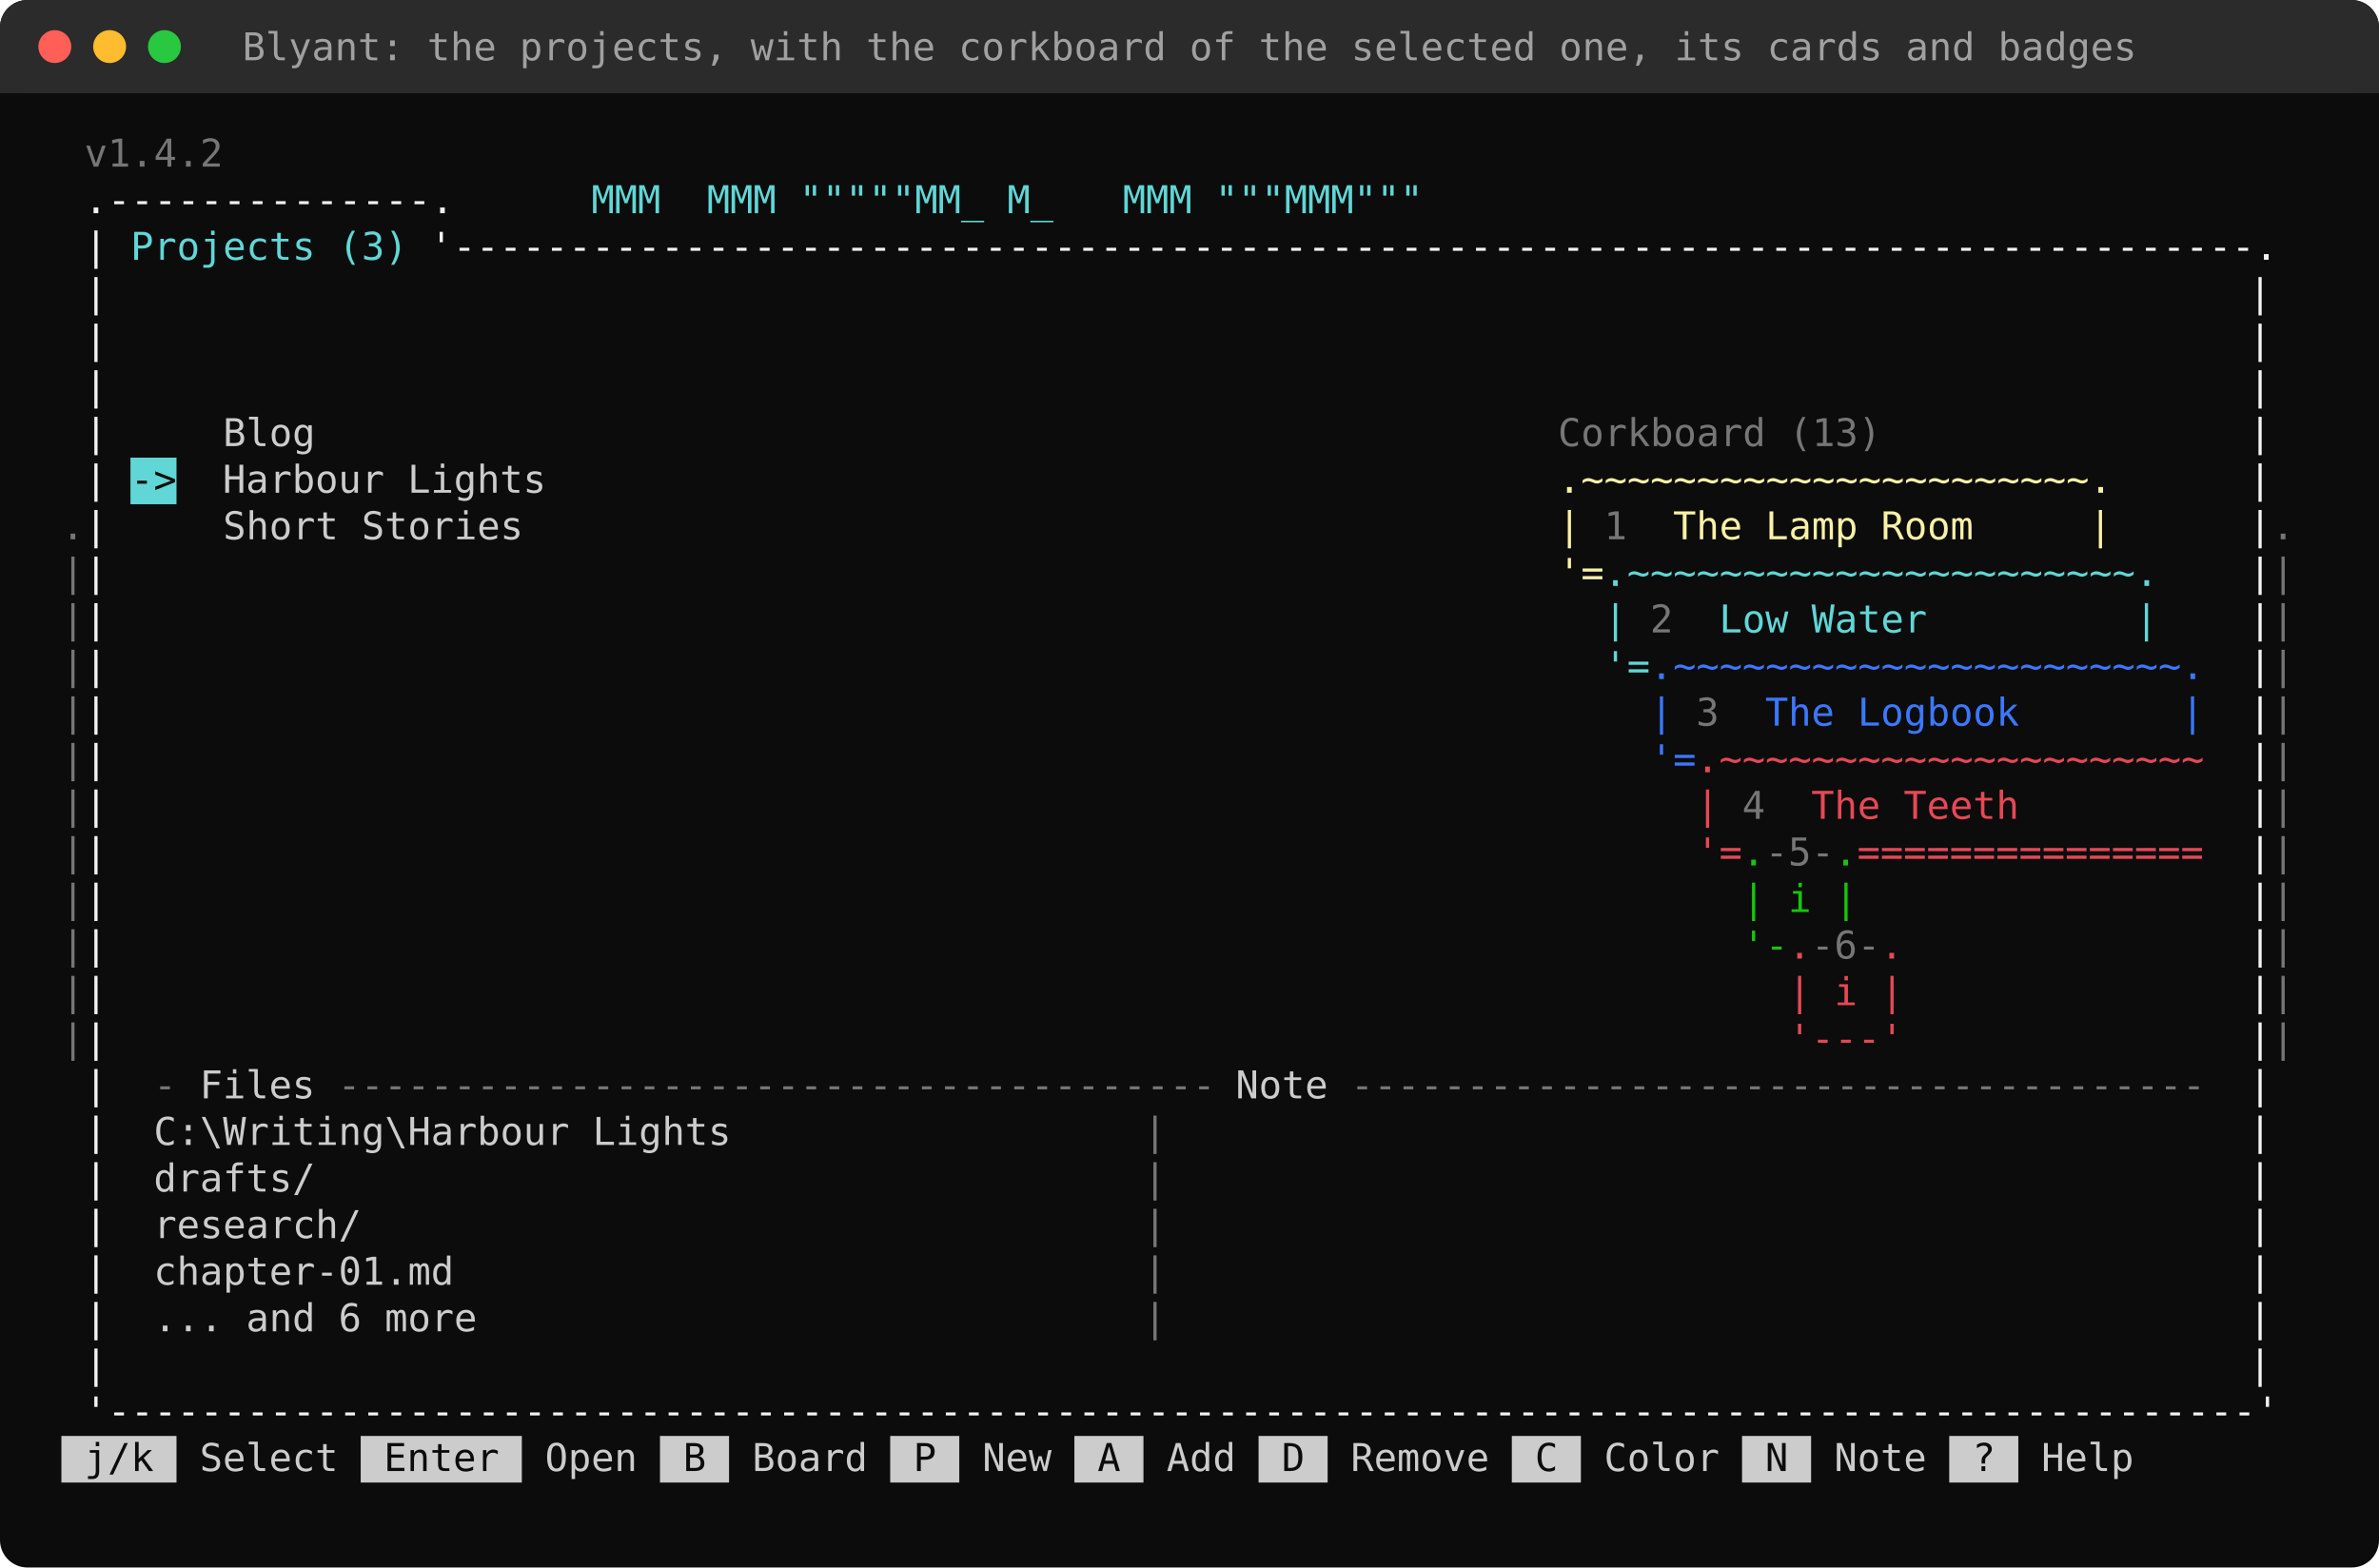
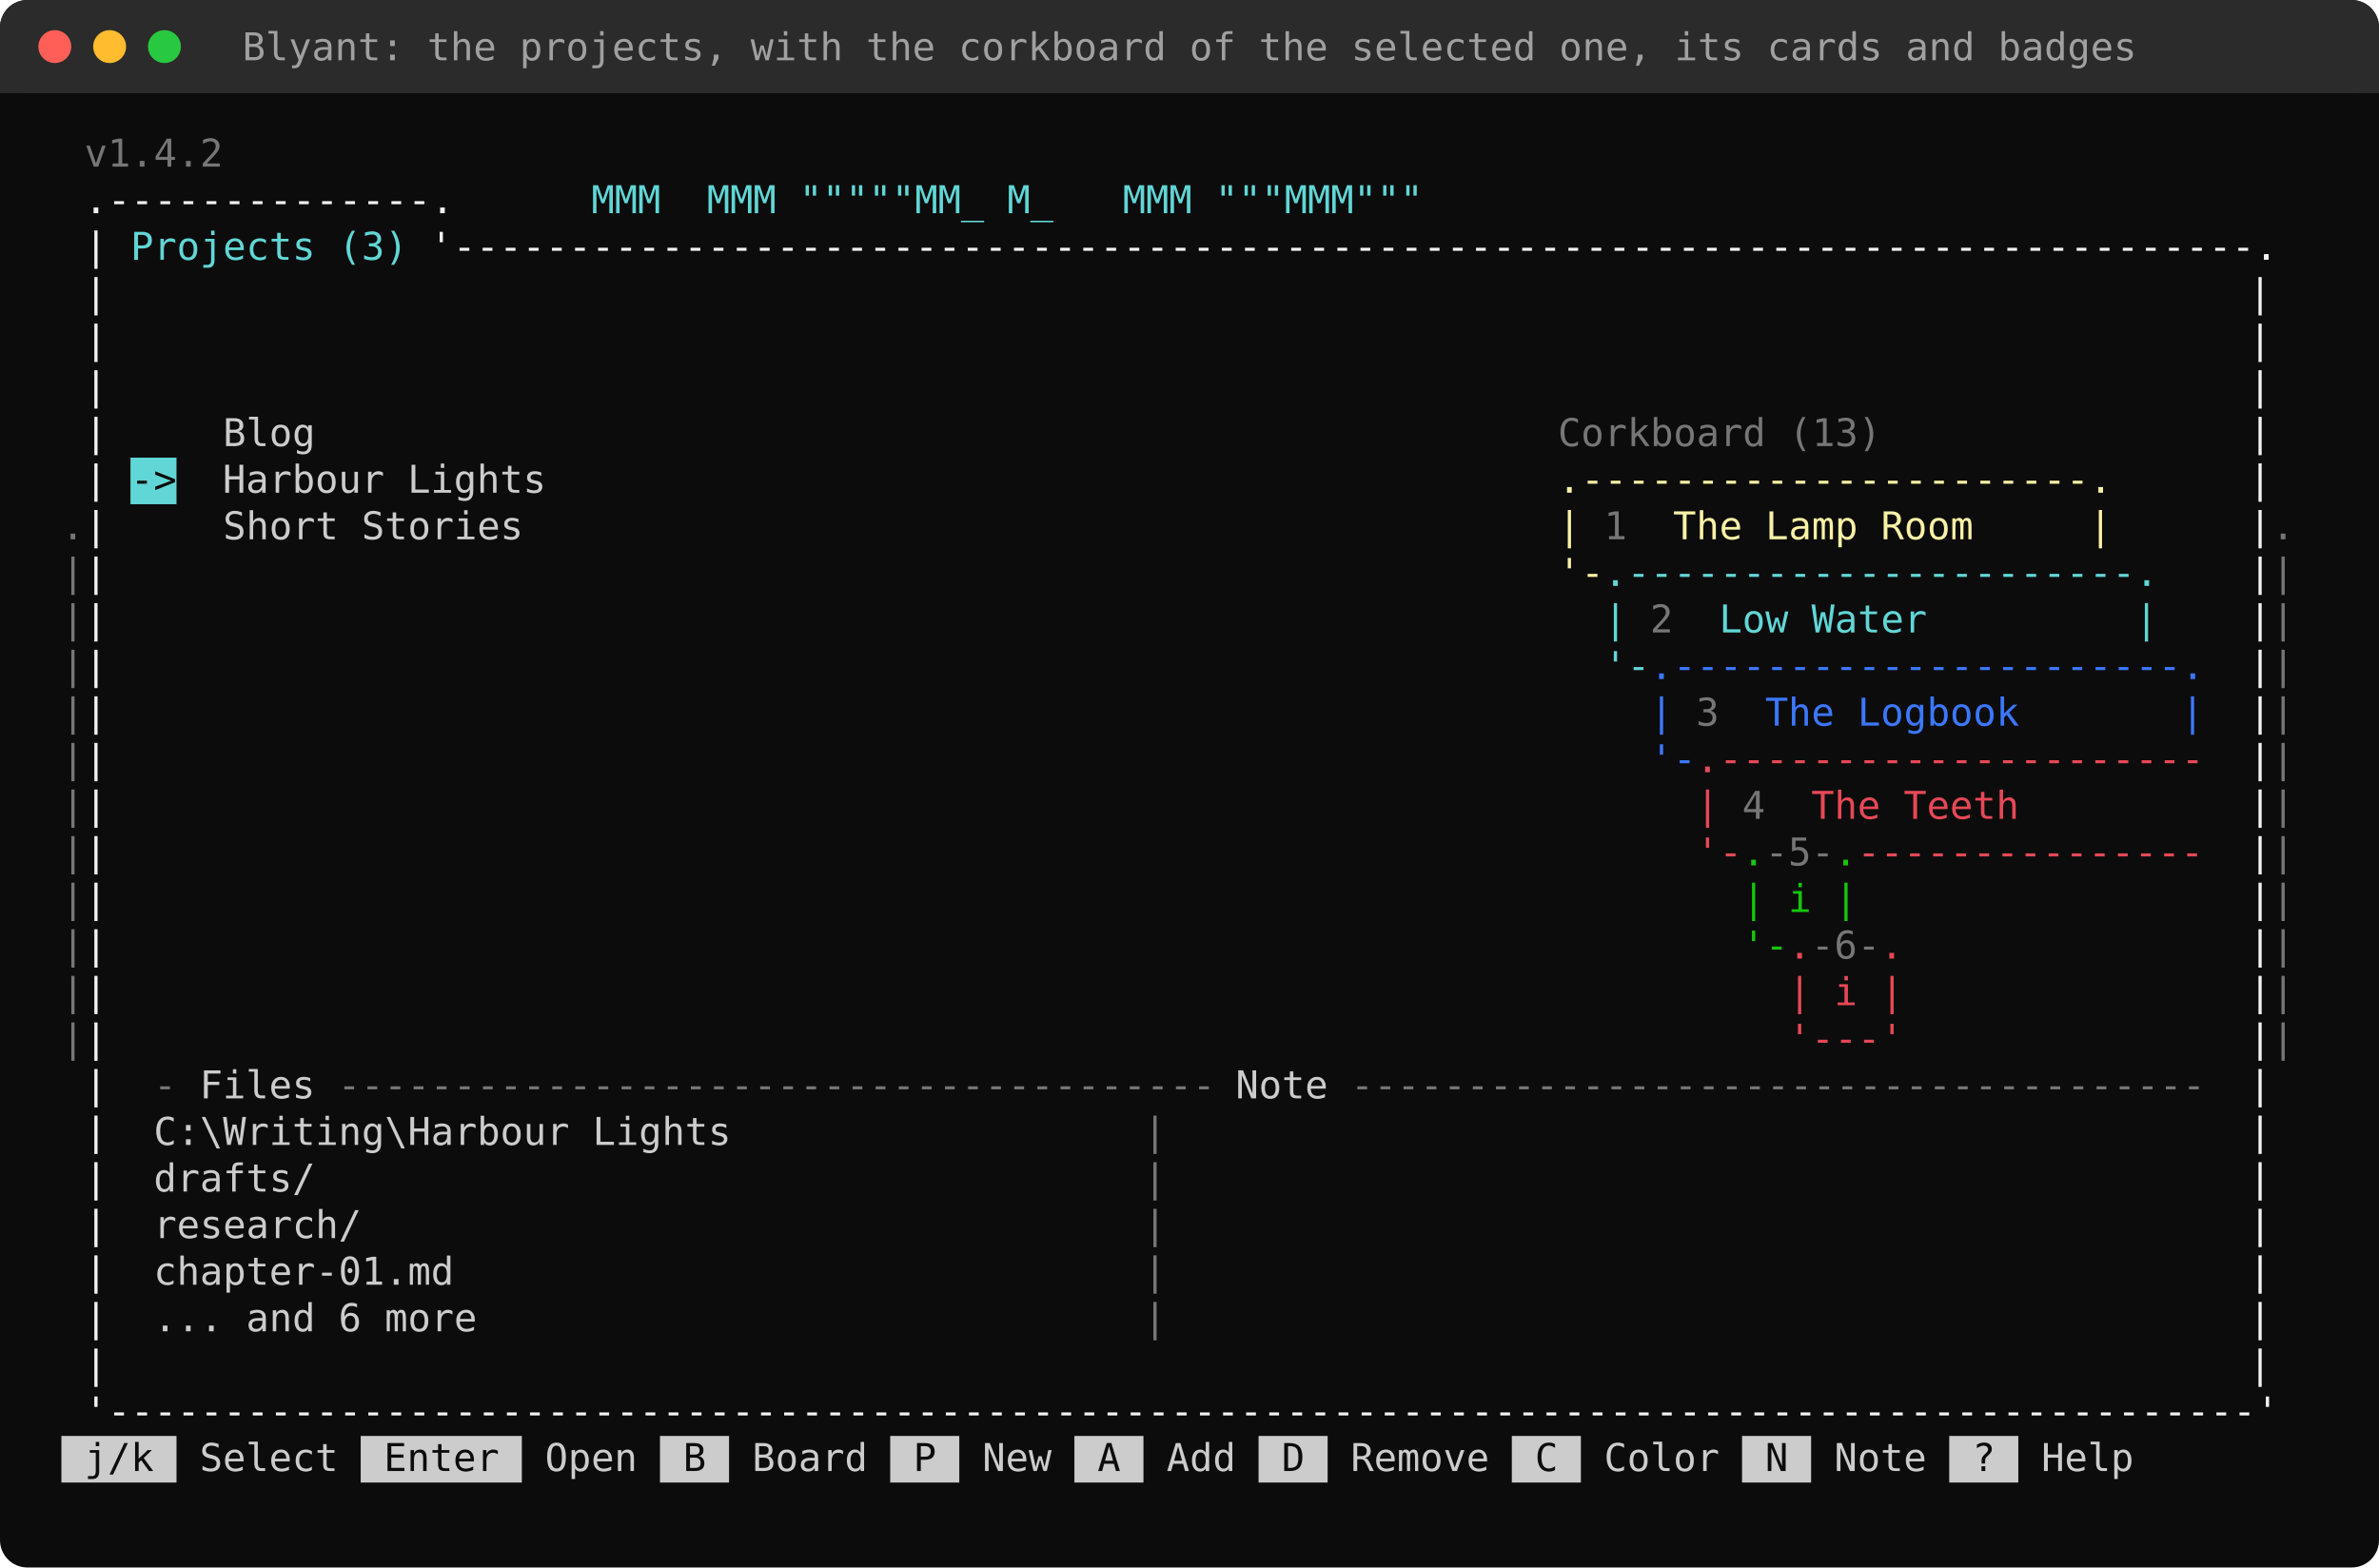
<svg xmlns="http://www.w3.org/2000/svg" width="868" height="572" viewBox="0 0 868 572">
  <style>text{font-family:"Cascadia Mono","Cascadia Code",Consolas,"DejaVu Sans Mono",Menlo,monospace;font-size:14px;white-space:pre}</style>
  <rect width="100%" height="100%" rx="10" fill="#0C0C0C" />
  <rect width="100%" height="34" rx="10" fill="#2B2B2B" />
  <rect y="24" width="100%" height="10" fill="#2B2B2B" />
  <circle cx="20" cy="17" r="6" fill="#FF5F57" />
  <circle cx="40" cy="17" r="6" fill="#FEBC2E" />
  <circle cx="60" cy="17" r="6" fill="#28C840" />
  <text x="434.0" y="22" fill="#A0A0A0" text-anchor="middle">Blyant: the projects, with the corkboard of the selected one, its cards and badges</text>
  <text x="30.8" y="60.8" fill="#767676" textLength="50.4" lengthAdjust="spacingAndGlyphs" xml:space="preserve">v1.4.2</text>
  <text x="30.8" y="77.8" fill="#F2F2F2" textLength="134.4" lengthAdjust="spacingAndGlyphs" xml:space="preserve">.--------------.</text>
  <text x="165.2" y="77.8" fill="#61D6D6" textLength="352.8" lengthAdjust="spacingAndGlyphs" xml:space="preserve">      MMM  MMM """""MM_ M_   MMM """MMM"""</text>
  <text x="30.8" y="94.8" fill="#F2F2F2" textLength="8.4" lengthAdjust="spacingAndGlyphs" xml:space="preserve">|</text>
  <text x="39.2" y="94.8" fill="#61D6D6" textLength="109.2" lengthAdjust="spacingAndGlyphs" xml:space="preserve"> Projects (3)</text>
  <text x="156.8" y="94.8" fill="#F2F2F2" textLength="672.0" lengthAdjust="spacingAndGlyphs" xml:space="preserve">'------------------------------------------------------------------------------.</text>
  <text x="30.8" y="111.8" fill="#F2F2F2" textLength="8.4" lengthAdjust="spacingAndGlyphs" xml:space="preserve">|</text>
  <text x="820.4" y="111.8" fill="#F2F2F2" textLength="8.4" lengthAdjust="spacingAndGlyphs" xml:space="preserve">|</text>
  <text x="30.8" y="128.8" fill="#F2F2F2" textLength="8.4" lengthAdjust="spacingAndGlyphs" xml:space="preserve">|</text>
  <text x="820.4" y="128.8" fill="#F2F2F2" textLength="8.4" lengthAdjust="spacingAndGlyphs" xml:space="preserve">|</text>
  <text x="30.8" y="145.8" fill="#F2F2F2" textLength="8.4" lengthAdjust="spacingAndGlyphs" xml:space="preserve">|</text>
  <text x="820.4" y="145.8" fill="#F2F2F2" textLength="8.4" lengthAdjust="spacingAndGlyphs" xml:space="preserve">|</text>
  <text x="30.8" y="162.8" fill="#F2F2F2" textLength="8.4" lengthAdjust="spacingAndGlyphs" xml:space="preserve">|</text>
  <text x="39.2" y="162.8" fill="#CCCCCC" textLength="75.6" lengthAdjust="spacingAndGlyphs" xml:space="preserve">     Blog</text>
  <text x="568.4" y="162.8" fill="#767676" textLength="117.6" lengthAdjust="spacingAndGlyphs" xml:space="preserve">Corkboard (13)</text>
  <text x="820.4" y="162.8" fill="#F2F2F2" textLength="8.4" lengthAdjust="spacingAndGlyphs" xml:space="preserve">|</text>
  <rect x="47.6" y="167" width="16.8" height="17" fill="#61D6D6" />
  <text x="30.8" y="179.8" fill="#F2F2F2" textLength="8.4" lengthAdjust="spacingAndGlyphs" xml:space="preserve">|</text>
  <text x="47.6" y="179.8" fill="#0C0C0C" textLength="16.8" lengthAdjust="spacingAndGlyphs" xml:space="preserve">-&gt;</text>
  <text x="64.4" y="179.8" fill="#CCCCCC" textLength="134.4" lengthAdjust="spacingAndGlyphs" xml:space="preserve">  Harbour Lights</text>
-   <text x="568.4" y="179.8" fill="#F9F1A5" textLength="201.6" lengthAdjust="spacingAndGlyphs" xml:space="preserve">.~~~~~~~~~~~~~~~~~~~~~~.</text>
+   <text x="568.4" y="179.8" fill="#F9F1A5" textLength="201.6" lengthAdjust="spacingAndGlyphs" xml:space="preserve">.----------------------.</text>
  <text x="820.4" y="179.8" fill="#F2F2F2" textLength="8.4" lengthAdjust="spacingAndGlyphs" xml:space="preserve">|</text>
  <text x="22.4" y="196.8" fill="#767676" textLength="8.4" lengthAdjust="spacingAndGlyphs" xml:space="preserve">.</text>
  <text x="30.8" y="196.8" fill="#F2F2F2" textLength="8.4" lengthAdjust="spacingAndGlyphs" xml:space="preserve">|</text>
  <text x="39.2" y="196.8" fill="#CCCCCC" textLength="151.2" lengthAdjust="spacingAndGlyphs" xml:space="preserve">     Short Stories</text>
  <text x="568.4" y="196.8" fill="#F9F1A5" textLength="8.4" lengthAdjust="spacingAndGlyphs" xml:space="preserve">|</text>
  <text x="576.8" y="196.8" fill="#767676" textLength="16.8" lengthAdjust="spacingAndGlyphs" xml:space="preserve"> 1</text>
  <text x="602.0" y="196.8" fill="#F9F1A5" textLength="168.0" lengthAdjust="spacingAndGlyphs" xml:space="preserve"> The Lamp Room     |</text>
  <text x="820.4" y="196.8" fill="#F2F2F2" textLength="8.4" lengthAdjust="spacingAndGlyphs" xml:space="preserve">|</text>
  <text x="828.8" y="196.8" fill="#767676" textLength="8.4" lengthAdjust="spacingAndGlyphs" xml:space="preserve">.</text>
  <text x="22.4" y="213.8" fill="#767676" textLength="8.4" lengthAdjust="spacingAndGlyphs" xml:space="preserve">|</text>
  <text x="30.8" y="213.8" fill="#F2F2F2" textLength="8.4" lengthAdjust="spacingAndGlyphs" xml:space="preserve">|</text>
-   <text x="568.4" y="213.8" fill="#F9F1A5" textLength="16.8" lengthAdjust="spacingAndGlyphs" xml:space="preserve">'=</text>
-   <text x="585.2" y="213.8" fill="#61D6D6" textLength="201.6" lengthAdjust="spacingAndGlyphs" xml:space="preserve">.~~~~~~~~~~~~~~~~~~~~~~.</text>
+   <text x="568.4" y="213.8" fill="#F9F1A5" textLength="16.8" lengthAdjust="spacingAndGlyphs" xml:space="preserve">'-</text>
+   <text x="585.2" y="213.8" fill="#61D6D6" textLength="201.6" lengthAdjust="spacingAndGlyphs" xml:space="preserve">.----------------------.</text>
  <text x="820.4" y="213.8" fill="#F2F2F2" textLength="8.4" lengthAdjust="spacingAndGlyphs" xml:space="preserve">|</text>
  <text x="828.8" y="213.8" fill="#767676" textLength="8.4" lengthAdjust="spacingAndGlyphs" xml:space="preserve">|</text>
  <text x="22.4" y="230.8" fill="#767676" textLength="8.4" lengthAdjust="spacingAndGlyphs" xml:space="preserve">|</text>
  <text x="30.8" y="230.8" fill="#F2F2F2" textLength="8.4" lengthAdjust="spacingAndGlyphs" xml:space="preserve">|</text>
  <text x="585.2" y="230.8" fill="#61D6D6" textLength="8.4" lengthAdjust="spacingAndGlyphs" xml:space="preserve">|</text>
  <text x="593.6" y="230.8" fill="#767676" textLength="16.8" lengthAdjust="spacingAndGlyphs" xml:space="preserve"> 2</text>
  <text x="618.8" y="230.8" fill="#61D6D6" textLength="168.0" lengthAdjust="spacingAndGlyphs" xml:space="preserve"> Low Water         |</text>
  <text x="820.4" y="230.8" fill="#F2F2F2" textLength="8.4" lengthAdjust="spacingAndGlyphs" xml:space="preserve">|</text>
  <text x="828.8" y="230.8" fill="#767676" textLength="8.4" lengthAdjust="spacingAndGlyphs" xml:space="preserve">|</text>
  <text x="22.4" y="247.8" fill="#767676" textLength="8.4" lengthAdjust="spacingAndGlyphs" xml:space="preserve">|</text>
  <text x="30.8" y="247.8" fill="#F2F2F2" textLength="8.4" lengthAdjust="spacingAndGlyphs" xml:space="preserve">|</text>
-   <text x="585.2" y="247.8" fill="#61D6D6" textLength="16.8" lengthAdjust="spacingAndGlyphs" xml:space="preserve">'=</text>
-   <text x="602.0" y="247.8" fill="#3B78FF" textLength="201.6" lengthAdjust="spacingAndGlyphs" xml:space="preserve">.~~~~~~~~~~~~~~~~~~~~~~.</text>
+   <text x="585.2" y="247.8" fill="#61D6D6" textLength="16.8" lengthAdjust="spacingAndGlyphs" xml:space="preserve">'-</text>
+   <text x="602.0" y="247.8" fill="#3B78FF" textLength="201.6" lengthAdjust="spacingAndGlyphs" xml:space="preserve">.----------------------.</text>
  <text x="820.4" y="247.8" fill="#F2F2F2" textLength="8.4" lengthAdjust="spacingAndGlyphs" xml:space="preserve">|</text>
  <text x="828.8" y="247.8" fill="#767676" textLength="8.4" lengthAdjust="spacingAndGlyphs" xml:space="preserve">|</text>
  <text x="22.4" y="264.8" fill="#767676" textLength="8.4" lengthAdjust="spacingAndGlyphs" xml:space="preserve">|</text>
  <text x="30.8" y="264.8" fill="#F2F2F2" textLength="8.4" lengthAdjust="spacingAndGlyphs" xml:space="preserve">|</text>
  <text x="602.0" y="264.8" fill="#3B78FF" textLength="8.4" lengthAdjust="spacingAndGlyphs" xml:space="preserve">|</text>
  <text x="610.4" y="264.8" fill="#767676" textLength="16.8" lengthAdjust="spacingAndGlyphs" xml:space="preserve"> 3</text>
  <text x="635.6" y="264.8" fill="#3B78FF" textLength="168.0" lengthAdjust="spacingAndGlyphs" xml:space="preserve"> The Logbook       |</text>
  <text x="820.4" y="264.8" fill="#F2F2F2" textLength="8.4" lengthAdjust="spacingAndGlyphs" xml:space="preserve">|</text>
  <text x="828.8" y="264.8" fill="#767676" textLength="8.4" lengthAdjust="spacingAndGlyphs" xml:space="preserve">|</text>
  <text x="22.4" y="281.8" fill="#767676" textLength="8.4" lengthAdjust="spacingAndGlyphs" xml:space="preserve">|</text>
  <text x="30.8" y="281.8" fill="#F2F2F2" textLength="8.4" lengthAdjust="spacingAndGlyphs" xml:space="preserve">|</text>
-   <text x="602.0" y="281.8" fill="#3B78FF" textLength="16.8" lengthAdjust="spacingAndGlyphs" xml:space="preserve">'=</text>
-   <text x="618.8" y="281.8" fill="#E74856" textLength="184.8" lengthAdjust="spacingAndGlyphs" xml:space="preserve">.~~~~~~~~~~~~~~~~~~~~~</text>
+   <text x="602.0" y="281.8" fill="#3B78FF" textLength="16.8" lengthAdjust="spacingAndGlyphs" xml:space="preserve">'-</text>
+   <text x="618.8" y="281.8" fill="#E74856" textLength="184.8" lengthAdjust="spacingAndGlyphs" xml:space="preserve">.---------------------</text>
  <text x="820.4" y="281.8" fill="#F2F2F2" textLength="8.4" lengthAdjust="spacingAndGlyphs" xml:space="preserve">|</text>
  <text x="828.8" y="281.8" fill="#767676" textLength="8.4" lengthAdjust="spacingAndGlyphs" xml:space="preserve">|</text>
  <text x="22.4" y="298.8" fill="#767676" textLength="8.4" lengthAdjust="spacingAndGlyphs" xml:space="preserve">|</text>
  <text x="30.8" y="298.8" fill="#F2F2F2" textLength="8.4" lengthAdjust="spacingAndGlyphs" xml:space="preserve">|</text>
  <text x="618.8" y="298.8" fill="#E74856" textLength="8.4" lengthAdjust="spacingAndGlyphs" xml:space="preserve">|</text>
  <text x="627.2" y="298.8" fill="#767676" textLength="16.8" lengthAdjust="spacingAndGlyphs" xml:space="preserve"> 4</text>
  <text x="652.4" y="298.8" fill="#E74856" textLength="84.0" lengthAdjust="spacingAndGlyphs" xml:space="preserve"> The Teeth</text>
  <text x="820.4" y="298.8" fill="#F2F2F2" textLength="8.4" lengthAdjust="spacingAndGlyphs" xml:space="preserve">|</text>
  <text x="828.8" y="298.8" fill="#767676" textLength="8.4" lengthAdjust="spacingAndGlyphs" xml:space="preserve">|</text>
  <text x="22.4" y="315.8" fill="#767676" textLength="8.4" lengthAdjust="spacingAndGlyphs" xml:space="preserve">|</text>
  <text x="30.8" y="315.8" fill="#F2F2F2" textLength="8.4" lengthAdjust="spacingAndGlyphs" xml:space="preserve">|</text>
-   <text x="618.8" y="315.8" fill="#E74856" textLength="16.8" lengthAdjust="spacingAndGlyphs" xml:space="preserve">'=</text>
+   <text x="618.8" y="315.8" fill="#E74856" textLength="16.8" lengthAdjust="spacingAndGlyphs" xml:space="preserve">'-</text>
  <text x="635.6" y="315.8" fill="#16C60C" textLength="8.4" lengthAdjust="spacingAndGlyphs" xml:space="preserve">.</text>
  <text x="644.0" y="315.8" fill="#767676" textLength="25.2" lengthAdjust="spacingAndGlyphs" xml:space="preserve">-5-</text>
  <text x="669.2" y="315.8" fill="#16C60C" textLength="8.4" lengthAdjust="spacingAndGlyphs" xml:space="preserve">.</text>
-   <text x="677.6" y="315.8" fill="#E74856" textLength="126.0" lengthAdjust="spacingAndGlyphs" xml:space="preserve">===============</text>
+   <text x="677.6" y="315.8" fill="#E74856" textLength="126.0" lengthAdjust="spacingAndGlyphs" xml:space="preserve">---------------</text>
  <text x="820.4" y="315.8" fill="#F2F2F2" textLength="8.4" lengthAdjust="spacingAndGlyphs" xml:space="preserve">|</text>
  <text x="828.8" y="315.8" fill="#767676" textLength="8.4" lengthAdjust="spacingAndGlyphs" xml:space="preserve">|</text>
  <text x="22.4" y="332.8" fill="#767676" textLength="8.4" lengthAdjust="spacingAndGlyphs" xml:space="preserve">|</text>
  <text x="30.8" y="332.8" fill="#F2F2F2" textLength="8.4" lengthAdjust="spacingAndGlyphs" xml:space="preserve">|</text>
  <text x="635.6" y="332.8" fill="#16C60C" textLength="42.0" lengthAdjust="spacingAndGlyphs" xml:space="preserve">| i |</text>
  <text x="820.4" y="332.8" fill="#F2F2F2" textLength="8.4" lengthAdjust="spacingAndGlyphs" xml:space="preserve">|</text>
  <text x="828.8" y="332.8" fill="#767676" textLength="8.4" lengthAdjust="spacingAndGlyphs" xml:space="preserve">|</text>
  <text x="22.4" y="349.8" fill="#767676" textLength="8.4" lengthAdjust="spacingAndGlyphs" xml:space="preserve">|</text>
  <text x="30.8" y="349.8" fill="#F2F2F2" textLength="8.4" lengthAdjust="spacingAndGlyphs" xml:space="preserve">|</text>
  <text x="635.6" y="349.8" fill="#16C60C" textLength="16.8" lengthAdjust="spacingAndGlyphs" xml:space="preserve">'-</text>
  <text x="652.4" y="349.8" fill="#E74856" textLength="8.4" lengthAdjust="spacingAndGlyphs" xml:space="preserve">.</text>
  <text x="660.8" y="349.8" fill="#767676" textLength="25.2" lengthAdjust="spacingAndGlyphs" xml:space="preserve">-6-</text>
  <text x="686.0" y="349.8" fill="#E74856" textLength="8.4" lengthAdjust="spacingAndGlyphs" xml:space="preserve">.</text>
  <text x="820.4" y="349.8" fill="#F2F2F2" textLength="8.4" lengthAdjust="spacingAndGlyphs" xml:space="preserve">|</text>
  <text x="828.8" y="349.8" fill="#767676" textLength="8.4" lengthAdjust="spacingAndGlyphs" xml:space="preserve">|</text>
  <text x="22.4" y="366.8" fill="#767676" textLength="8.4" lengthAdjust="spacingAndGlyphs" xml:space="preserve">|</text>
  <text x="30.8" y="366.8" fill="#F2F2F2" textLength="8.4" lengthAdjust="spacingAndGlyphs" xml:space="preserve">|</text>
  <text x="652.4" y="366.8" fill="#E74856" textLength="42.0" lengthAdjust="spacingAndGlyphs" xml:space="preserve">| i |</text>
  <text x="820.4" y="366.8" fill="#F2F2F2" textLength="8.4" lengthAdjust="spacingAndGlyphs" xml:space="preserve">|</text>
  <text x="828.8" y="366.8" fill="#767676" textLength="8.4" lengthAdjust="spacingAndGlyphs" xml:space="preserve">|</text>
  <text x="22.4" y="383.8" fill="#767676" textLength="8.4" lengthAdjust="spacingAndGlyphs" xml:space="preserve">|</text>
  <text x="30.8" y="383.8" fill="#F2F2F2" textLength="8.4" lengthAdjust="spacingAndGlyphs" xml:space="preserve">|</text>
  <text x="652.4" y="383.8" fill="#E74856" textLength="42.0" lengthAdjust="spacingAndGlyphs" xml:space="preserve">'---'</text>
  <text x="820.4" y="383.8" fill="#F2F2F2" textLength="8.4" lengthAdjust="spacingAndGlyphs" xml:space="preserve">|</text>
  <text x="828.8" y="383.8" fill="#767676" textLength="8.4" lengthAdjust="spacingAndGlyphs" xml:space="preserve">|</text>
  <text x="30.8" y="400.8" fill="#F2F2F2" textLength="8.4" lengthAdjust="spacingAndGlyphs" xml:space="preserve">|</text>
  <text x="56.0" y="400.8" fill="#767676" textLength="8.4" lengthAdjust="spacingAndGlyphs" xml:space="preserve">-</text>
  <text x="64.4" y="400.8" fill="#CCCCCC" textLength="50.4" lengthAdjust="spacingAndGlyphs" xml:space="preserve"> Files</text>
  <text x="123.2" y="400.8" fill="#767676" textLength="319.2" lengthAdjust="spacingAndGlyphs" xml:space="preserve">--------------------------------------</text>
  <text x="442.4" y="400.8" fill="#CCCCCC" textLength="42.0" lengthAdjust="spacingAndGlyphs" xml:space="preserve"> Note</text>
  <text x="492.8" y="400.8" fill="#767676" textLength="310.8" lengthAdjust="spacingAndGlyphs" xml:space="preserve">-------------------------------------</text>
  <text x="820.4" y="400.8" fill="#F2F2F2" textLength="8.4" lengthAdjust="spacingAndGlyphs" xml:space="preserve">|</text>
  <text x="30.8" y="417.8" fill="#F2F2F2" textLength="8.4" lengthAdjust="spacingAndGlyphs" xml:space="preserve">|</text>
  <text x="39.2" y="417.8" fill="#CCCCCC" textLength="226.8" lengthAdjust="spacingAndGlyphs" xml:space="preserve">  C:\Writing\Harbour Lights</text>
  <text x="417.2" y="417.8" fill="#767676" textLength="8.4" lengthAdjust="spacingAndGlyphs" xml:space="preserve">|</text>
  <text x="820.4" y="417.8" fill="#F2F2F2" textLength="8.4" lengthAdjust="spacingAndGlyphs" xml:space="preserve">|</text>
  <text x="30.8" y="434.8" fill="#F2F2F2" textLength="8.4" lengthAdjust="spacingAndGlyphs" xml:space="preserve">|</text>
  <text x="39.2" y="434.8" fill="#CCCCCC" textLength="75.6" lengthAdjust="spacingAndGlyphs" xml:space="preserve">  drafts/</text>
  <text x="417.2" y="434.8" fill="#767676" textLength="8.4" lengthAdjust="spacingAndGlyphs" xml:space="preserve">|</text>
  <text x="820.4" y="434.8" fill="#F2F2F2" textLength="8.4" lengthAdjust="spacingAndGlyphs" xml:space="preserve">|</text>
  <text x="30.8" y="451.8" fill="#F2F2F2" textLength="8.4" lengthAdjust="spacingAndGlyphs" xml:space="preserve">|</text>
  <text x="39.2" y="451.8" fill="#CCCCCC" textLength="92.4" lengthAdjust="spacingAndGlyphs" xml:space="preserve">  research/</text>
  <text x="417.2" y="451.8" fill="#767676" textLength="8.4" lengthAdjust="spacingAndGlyphs" xml:space="preserve">|</text>
  <text x="820.4" y="451.8" fill="#F2F2F2" textLength="8.4" lengthAdjust="spacingAndGlyphs" xml:space="preserve">|</text>
  <text x="30.8" y="468.8" fill="#F2F2F2" textLength="8.4" lengthAdjust="spacingAndGlyphs" xml:space="preserve">|</text>
  <text x="39.2" y="468.8" fill="#CCCCCC" textLength="126.0" lengthAdjust="spacingAndGlyphs" xml:space="preserve">  chapter-01.md</text>
  <text x="417.2" y="468.8" fill="#767676" textLength="8.4" lengthAdjust="spacingAndGlyphs" xml:space="preserve">|</text>
  <text x="820.4" y="468.8" fill="#F2F2F2" textLength="8.4" lengthAdjust="spacingAndGlyphs" xml:space="preserve">|</text>
  <text x="30.8" y="485.8" fill="#F2F2F2" textLength="8.4" lengthAdjust="spacingAndGlyphs" xml:space="preserve">|</text>
  <text x="39.2" y="485.8" fill="#CCCCCC" textLength="134.4" lengthAdjust="spacingAndGlyphs" xml:space="preserve">  ... and 6 more</text>
  <text x="417.2" y="485.8" fill="#767676" textLength="8.4" lengthAdjust="spacingAndGlyphs" xml:space="preserve">|</text>
  <text x="820.4" y="485.8" fill="#F2F2F2" textLength="8.4" lengthAdjust="spacingAndGlyphs" xml:space="preserve">|</text>
  <text x="30.8" y="502.8" fill="#F2F2F2" textLength="8.4" lengthAdjust="spacingAndGlyphs" xml:space="preserve">|</text>
  <text x="820.4" y="502.8" fill="#F2F2F2" textLength="8.4" lengthAdjust="spacingAndGlyphs" xml:space="preserve">|</text>
  <text x="30.8" y="519.8" fill="#F2F2F2" textLength="798.0" lengthAdjust="spacingAndGlyphs" xml:space="preserve">'---------------------------------------------------------------------------------------------'</text>
  <rect x="22.4" y="524" width="42.0" height="17" fill="#CCCCCC" />
  <rect x="131.6" y="524" width="58.8" height="17" fill="#CCCCCC" />
  <rect x="240.8" y="524" width="25.2" height="17" fill="#CCCCCC" />
  <rect x="324.8" y="524" width="25.2" height="17" fill="#CCCCCC" />
  <rect x="392.0" y="524" width="25.2" height="17" fill="#CCCCCC" />
  <rect x="459.2" y="524" width="25.2" height="17" fill="#CCCCCC" />
  <rect x="551.6" y="524" width="25.2" height="17" fill="#CCCCCC" />
  <rect x="635.6" y="524" width="25.2" height="17" fill="#CCCCCC" />
  <rect x="711.2" y="524" width="25.2" height="17" fill="#CCCCCC" />
  <text x="22.4" y="536.8" fill="#0C0C0C" textLength="33.6" lengthAdjust="spacingAndGlyphs" xml:space="preserve"> j/k</text>
  <text x="64.4" y="536.8" fill="#CCCCCC" textLength="58.8" lengthAdjust="spacingAndGlyphs" xml:space="preserve"> Select</text>
  <text x="131.6" y="536.8" fill="#0C0C0C" textLength="50.4" lengthAdjust="spacingAndGlyphs" xml:space="preserve"> Enter</text>
  <text x="190.4" y="536.8" fill="#CCCCCC" textLength="42.0" lengthAdjust="spacingAndGlyphs" xml:space="preserve"> Open</text>
  <text x="240.8" y="536.8" fill="#0C0C0C" textLength="16.8" lengthAdjust="spacingAndGlyphs" xml:space="preserve"> B</text>
  <text x="266.0" y="536.8" fill="#CCCCCC" textLength="50.4" lengthAdjust="spacingAndGlyphs" xml:space="preserve"> Board</text>
  <text x="324.8" y="536.8" fill="#0C0C0C" textLength="16.8" lengthAdjust="spacingAndGlyphs" xml:space="preserve"> P</text>
  <text x="350.0" y="536.8" fill="#CCCCCC" textLength="33.6" lengthAdjust="spacingAndGlyphs" xml:space="preserve"> New</text>
  <text x="392.0" y="536.8" fill="#0C0C0C" textLength="16.8" lengthAdjust="spacingAndGlyphs" xml:space="preserve"> A</text>
  <text x="417.2" y="536.8" fill="#CCCCCC" textLength="33.6" lengthAdjust="spacingAndGlyphs" xml:space="preserve"> Add</text>
  <text x="459.2" y="536.8" fill="#0C0C0C" textLength="16.8" lengthAdjust="spacingAndGlyphs" xml:space="preserve"> D</text>
  <text x="484.4" y="536.8" fill="#CCCCCC" textLength="58.8" lengthAdjust="spacingAndGlyphs" xml:space="preserve"> Remove</text>
  <text x="551.6" y="536.8" fill="#0C0C0C" textLength="16.8" lengthAdjust="spacingAndGlyphs" xml:space="preserve"> C</text>
  <text x="576.8" y="536.8" fill="#CCCCCC" textLength="50.4" lengthAdjust="spacingAndGlyphs" xml:space="preserve"> Color</text>
  <text x="635.6" y="536.8" fill="#0C0C0C" textLength="16.8" lengthAdjust="spacingAndGlyphs" xml:space="preserve"> N</text>
  <text x="660.8" y="536.8" fill="#CCCCCC" textLength="42.0" lengthAdjust="spacingAndGlyphs" xml:space="preserve"> Note</text>
  <text x="711.2" y="536.8" fill="#0C0C0C" textLength="16.8" lengthAdjust="spacingAndGlyphs" xml:space="preserve"> ?</text>
  <text x="736.4" y="536.8" fill="#CCCCCC" textLength="42.0" lengthAdjust="spacingAndGlyphs" xml:space="preserve"> Help</text>
</svg>
